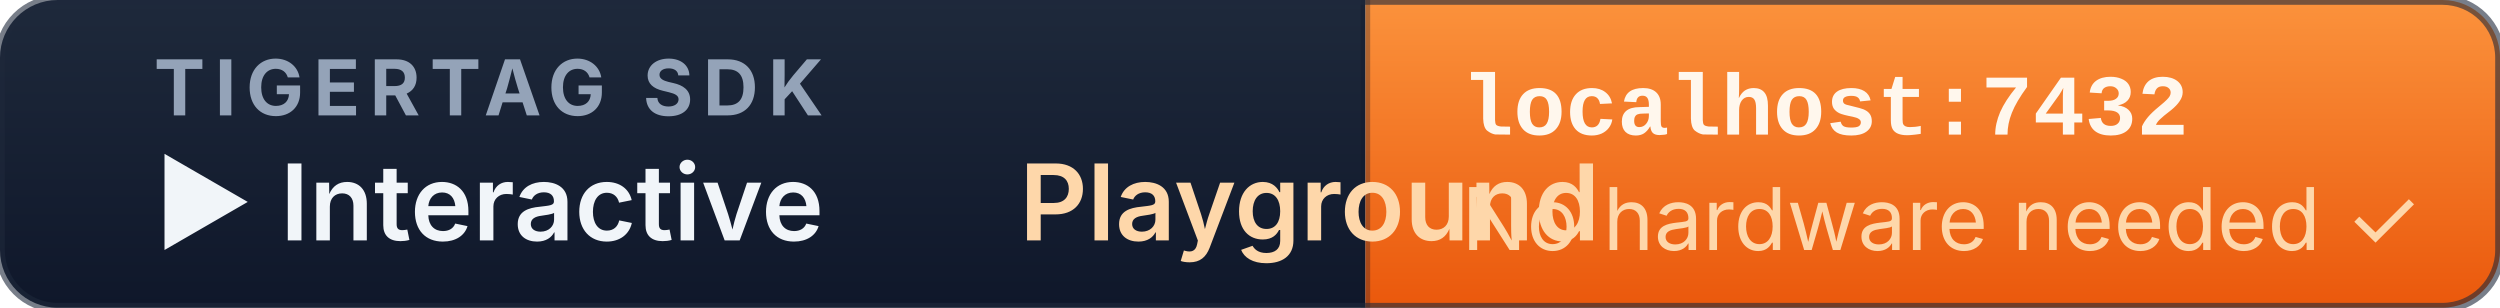
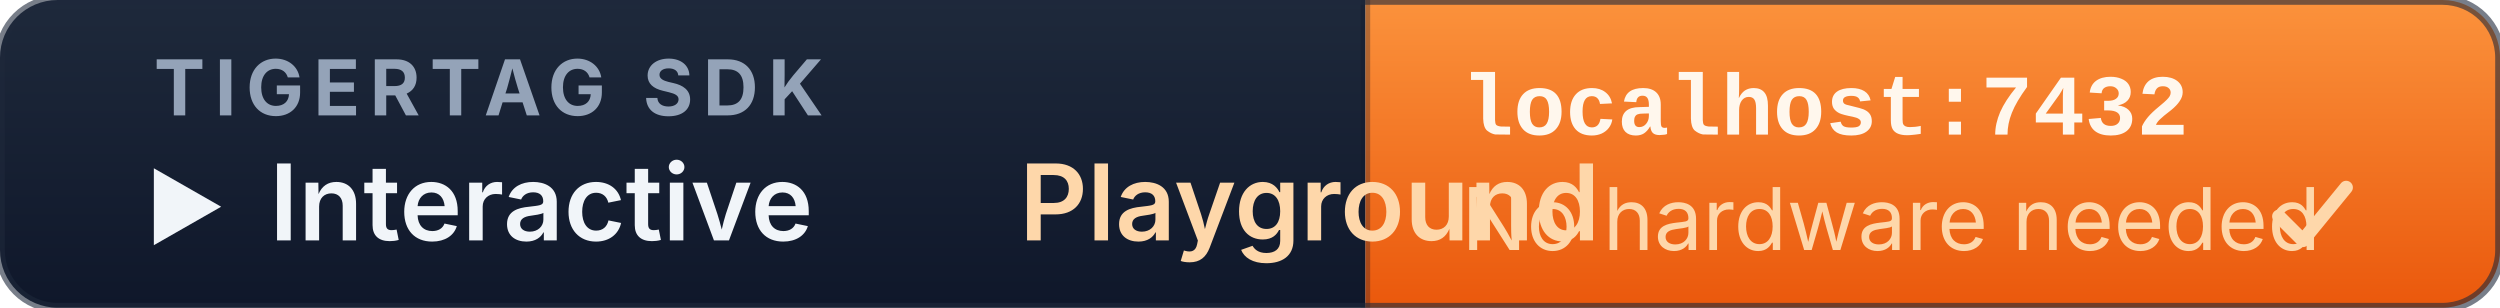
<svg xmlns="http://www.w3.org/2000/svg" viewBox="0 0 260 32" width="260" height="32">
  <defs>
    <linearGradient id="grad" x1="0" y1="0" x2="0" y2="1">
      <stop offset="0%" stop-color="#1e293b" />
      <stop offset="100%" stop-color="#0f172a" />
    </linearGradient>
    <linearGradient id="grad2" x1="0" y1="0" x2="0" y2="1">
      <stop offset="0%" stop-color="#fb923c" />
      <stop offset="100%" stop-color="#ea580c" />
    </linearGradient>
    <clipPath id="clip">
      <rect width="260" height="32" rx="6" />
    </clipPath>
  </defs>
  <g clip-path="url(#clip)">
    <rect x="0" y="0" width="142" height="32" fill="url(#grad)" />
    <rect x="142" y="0" width="118" height="32" fill="url(#grad2)" />
    <line x1="142" y1="0" x2="142" y2="32" stroke="#0f172a" stroke-width="1" stroke-opacity="0.3" />
    <text x="16" y="12" font-family="system-ui,-apple-system,sans-serif" font-size="8" font-weight="700" fill="#94a3b8" letter-spacing="1">TIGERTAG SDK</text>
-     <text x="16" y="25" font-family="system-ui,-apple-system,sans-serif" font-size="11" font-weight="600" fill="#f1f5f9">▶  Interactive</text>
+     <path d="M16 17.5 L23 21.5 L16 25.5 Z" fill="#f1f5f9" />
+     <text x="28" y="25" font-family="system-ui,-apple-system,sans-serif" font-size="11" font-weight="600" fill="#f1f5f9">Interactive</text>
    <text x="106" y="25" font-family="system-ui,-apple-system,sans-serif" font-size="11" font-weight="600" fill="#fed7aa"> Playground</text>
    <text x="152" y="14" font-family="'Courier New',Courier,monospace" font-size="9" fill="#fff7ed" font-weight="700">localhost:7432</text>
-     <text x="152" y="26" font-family="system-ui,-apple-system,sans-serif" font-size="9" fill="#fed7aa">No hardware needed ✓</text>
+     <text x="152" y="26" font-family="system-ui,-apple-system,sans-serif" font-size="9" fill="#fed7aa">No hardware needed</text>
+     <polyline points="237,22.5 239.5,25 244,19.5" fill="none" stroke="#fed7aa" stroke-width="1.4" stroke-linecap="round" stroke-linejoin="round" />
  </g>
  <rect width="260" height="32" rx="6" fill="none" stroke="#1e293b" stroke-width="1" stroke-opacity="0.6" />
</svg>
